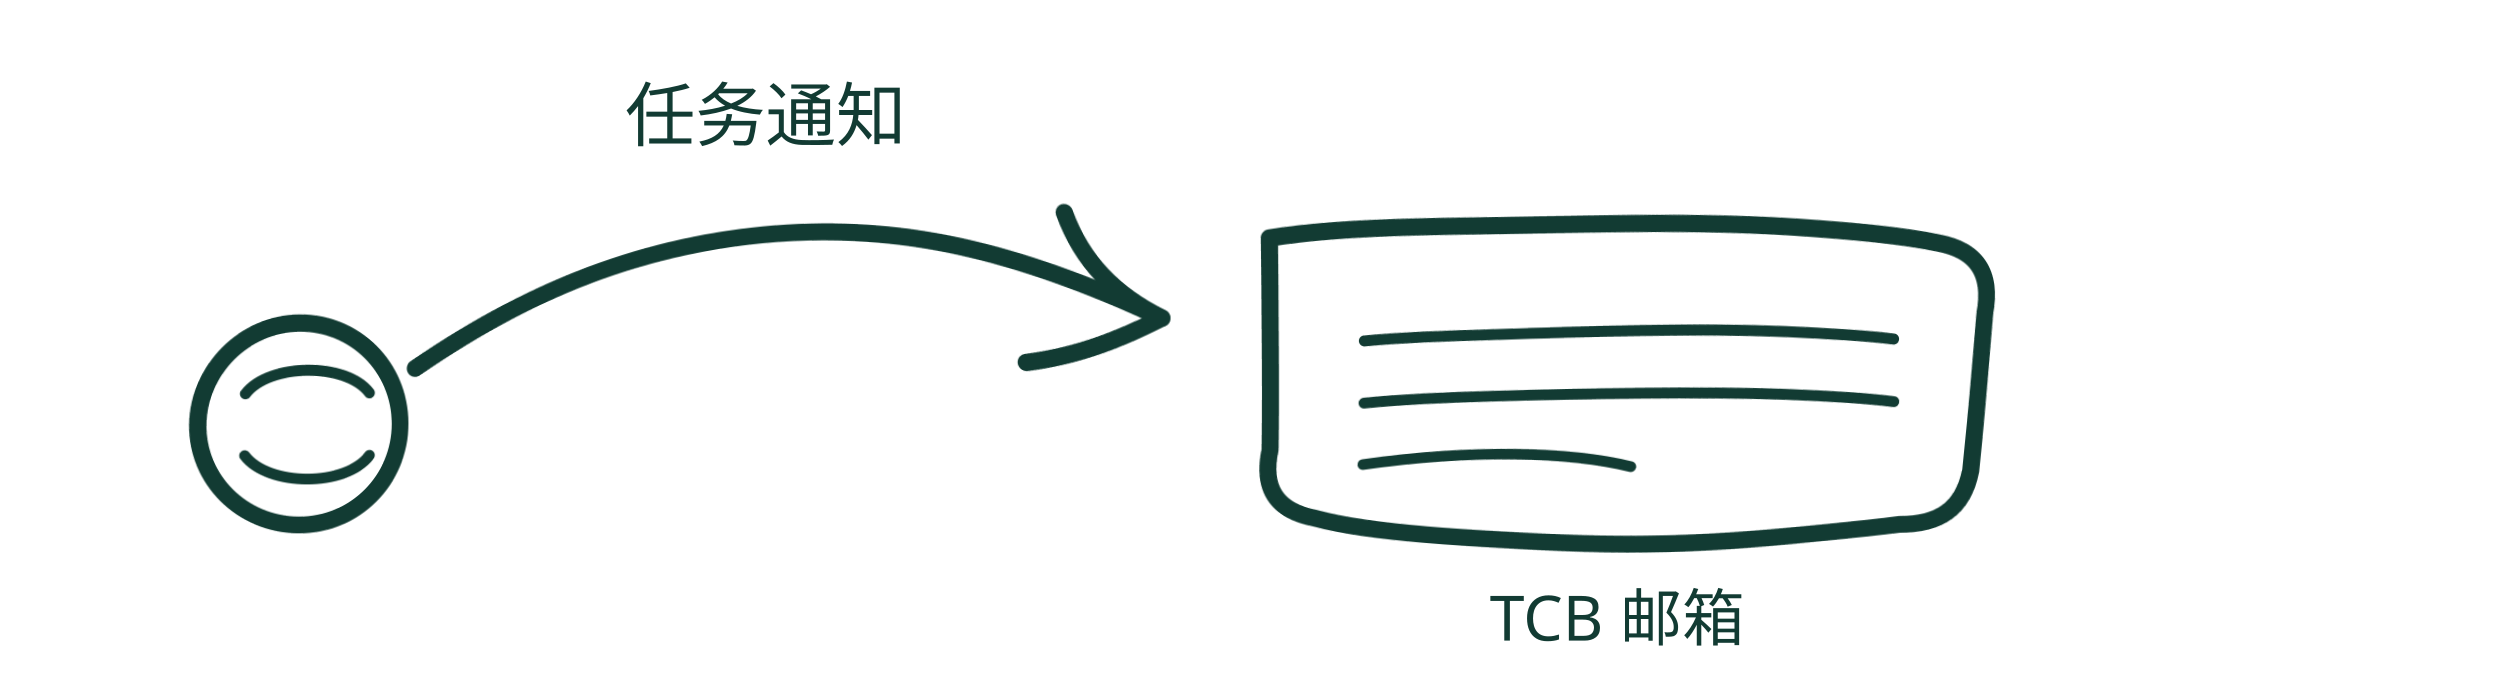
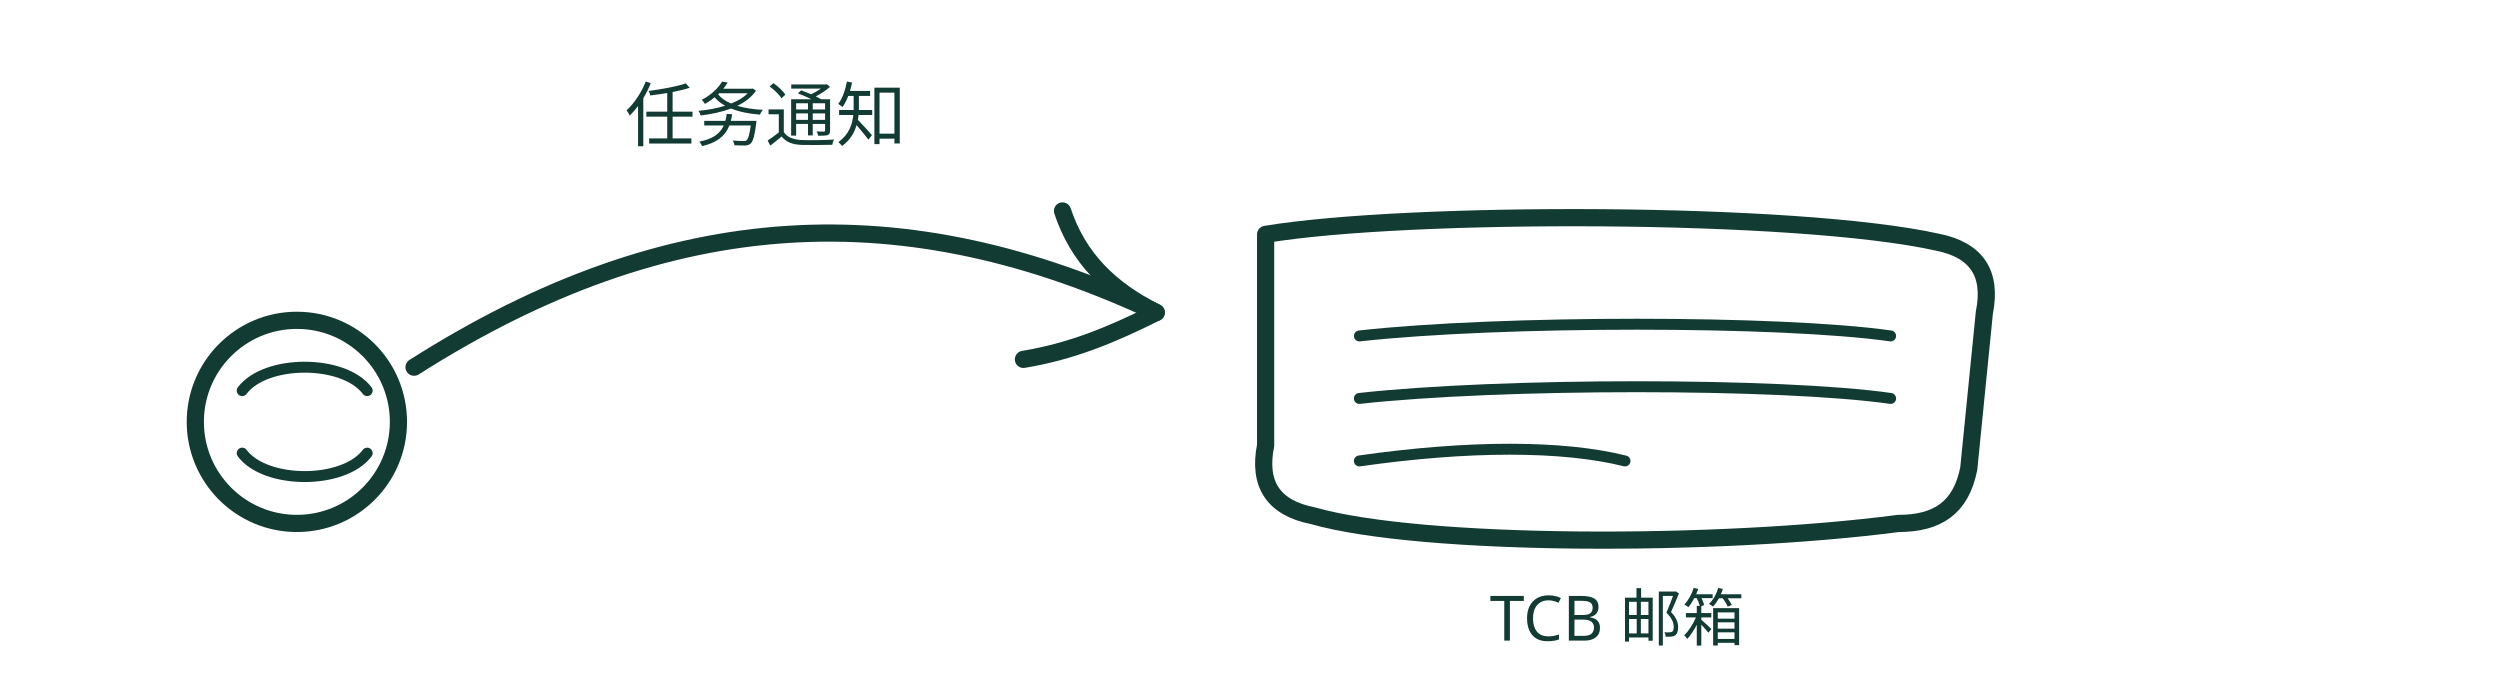
<svg xmlns="http://www.w3.org/2000/svg" viewBox="0 0 320 88" role="img" aria-label="任务通知一步写进 TCB 邮箱，不排队不拷贝" fill="none" stroke="var(--cover-ink, #123b33)" stroke-linecap="round" stroke-linejoin="round">
-   <defs>
-     <filter id="hw-rtos-freertos-06-notify-event-timer" x="-5%" y="-5%" width="110%" height="110%">
-       <feTurbulence type="fractalNoise" baseFrequency="0.013" numOctaves="2" seed="28" result="n" />
-       <feDisplacementMap in="SourceGraphic" in2="n" scale="3.2" />
-     </filter>
-   </defs>
-   <g filter="url(#hw-rtos-freertos-06-notify-event-timer)">
-     <circle cx="38" cy="54" r="13" stroke-width="2.2" />
-     <path d="M31 50 C 34 46, 44 46, 47 50 M31 58 C 34 62, 44 62, 47 58" stroke-width="1.4" />
-     <path d="M53 47 C 86 26, 116 25, 148 40" stroke-width="2.2" />
-     <path d="M148 40 C 142 37, 138 33, 136 27 M148 40 C 142 43, 137 45, 131 46" stroke-width="2.2" />
-     <path d="M162 30 C 180 27, 230 27, 248 31 C 253 32, 255 35, 254 40 L 252 60 C 251 65, 248 67, 243 67 C 220 70, 182 70, 168 66 C 163 65, 161 62, 162 57 Z" stroke-width="2.2" />
-     <path d="M174 43 C 192 41, 228 41, 242 43 M174 51 C 192 49, 228 49, 242 51 M174 59 C 188 57, 200 57, 208 59" stroke-width="1.4" />
-   </g>
+   <circle cx="38" cy="54" r="13" stroke-width="2.2" />
+   <path d="M31 50 C 34 46, 44 46, 47 50 M31 58 C 34 62, 44 62, 47 58" stroke-width="1.4" />
+   <path d="M53 47 C 86 26, 116 25, 148 40" stroke-width="2.2" />
+   <path d="M148 40 C 142 37, 138 33, 136 27 M148 40 C 142 43, 137 45, 131 46" stroke-width="2.2" />
+   <path d="M162 30 C 180 27, 230 27, 248 31 C 253 32, 255 35, 254 40 L 252 60 C 251 65, 248 67, 243 67 C 220 70, 182 70, 168 66 C 163 65, 161 62, 162 57 Z" stroke-width="2.2" />
+   <path d="M174 43 C 192 41, 228 41, 242 43 M174 51 C 192 49, 228 49, 242 51 M174 59 C 188 57, 200 57, 208 59" stroke-width="1.4" />
  <text x="98" y="18" font-family="sans-serif" font-size="9" fill="var(--cover-ink, #123b33)" stroke="none" text-anchor="middle">任务通知</text>
  <text x="207" y="82" font-family="sans-serif" font-size="8" fill="var(--cover-ink, #123b33)" stroke="none" text-anchor="middle">TCB 邮箱</text>
</svg>
